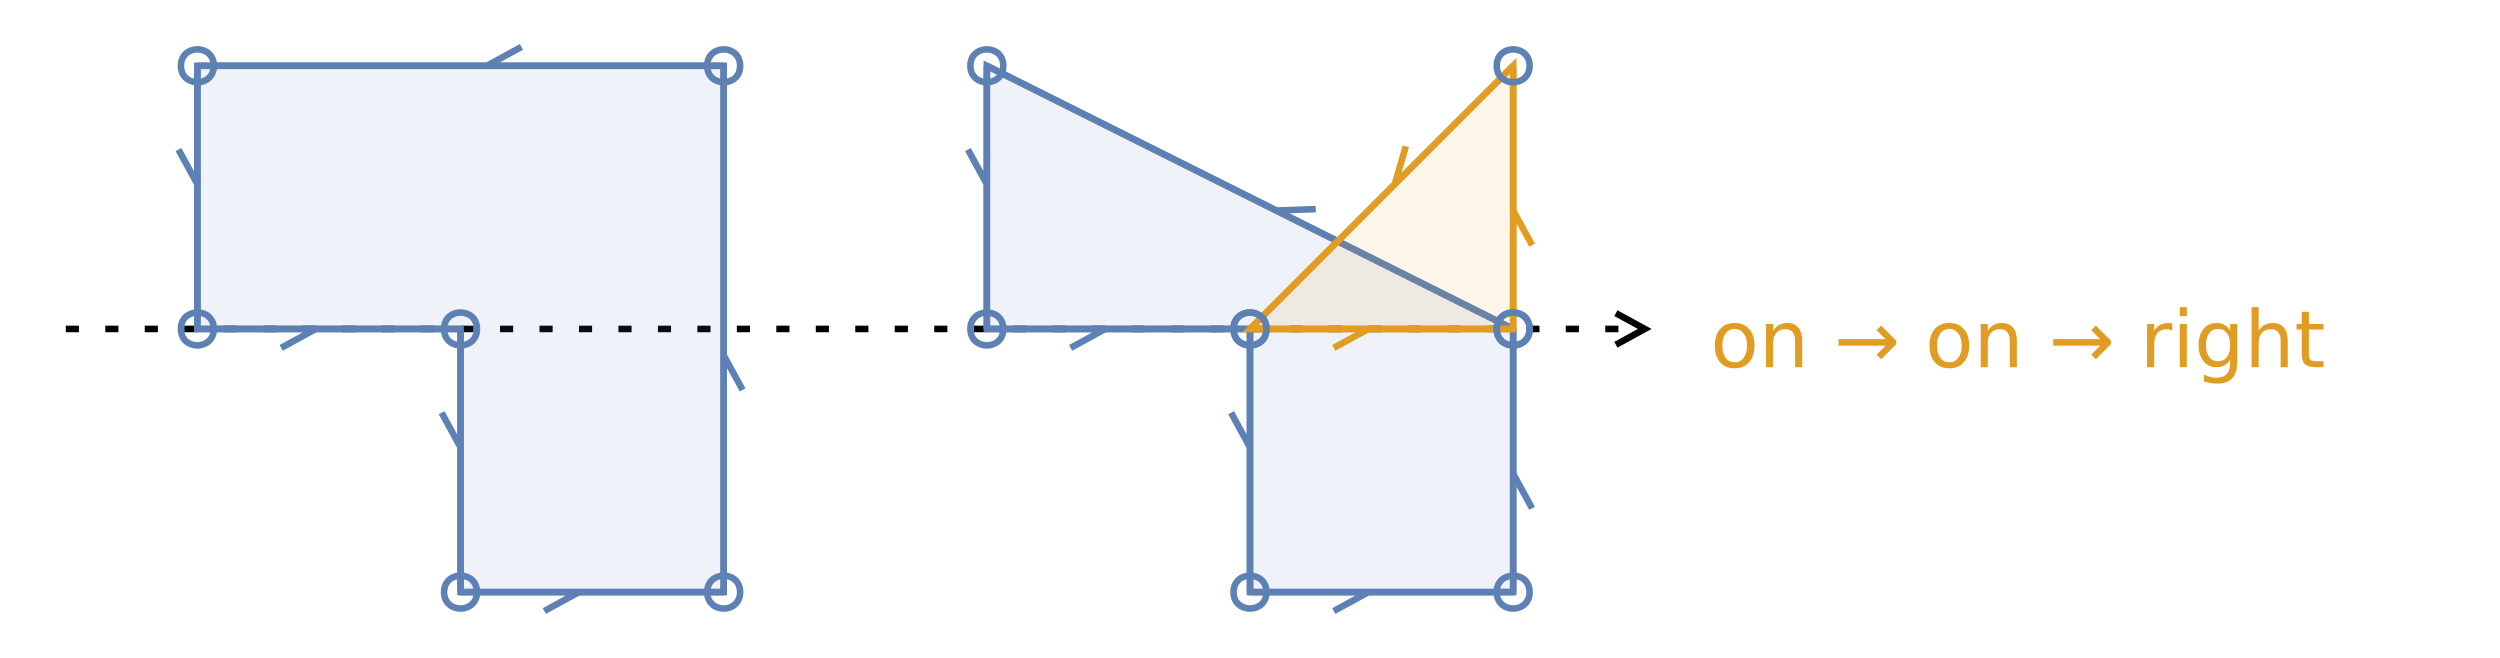
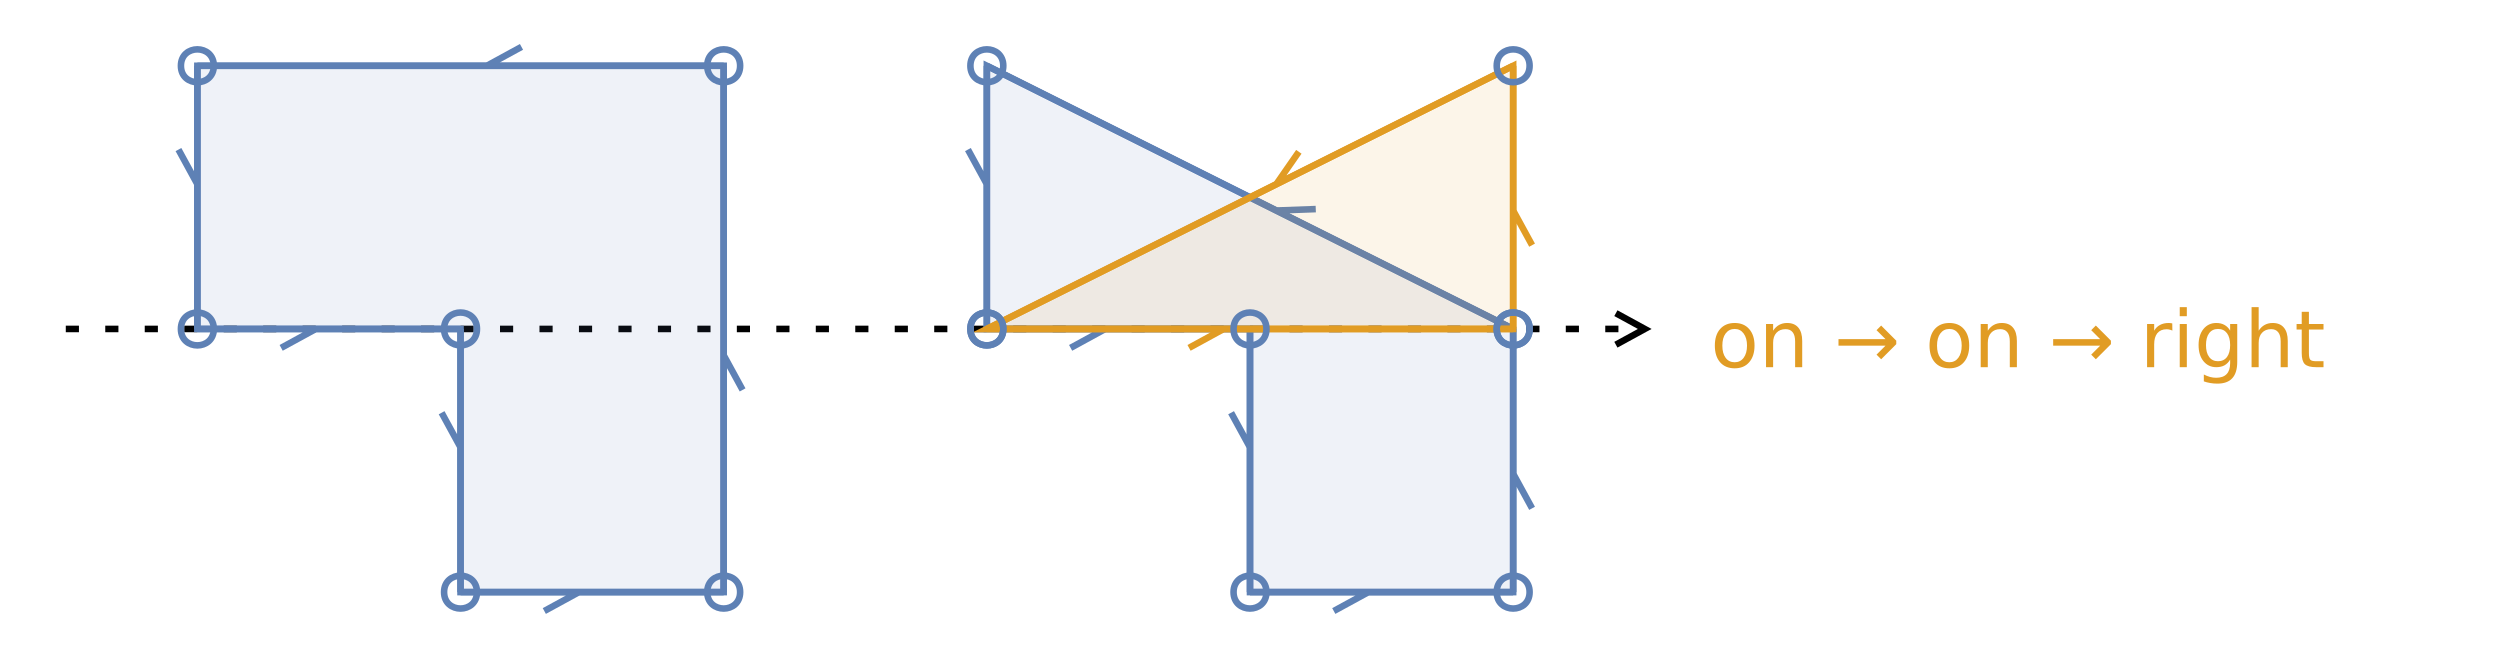
<svg xmlns="http://www.w3.org/2000/svg" xmlns:xlink="http://www.w3.org/1999/xlink" width="380pt" height="100pt" viewBox="0 0 380 100" version="1.1">
  <defs>
    <g>
      <symbol overflow="visible" id="glyph0-0">
        <path style="stroke:none;" d="M 0.594 2.125 L 0.594 -8.469 L 6.594 -8.469 L 6.594 2.125 Z M 1.266 1.453 L 5.938 1.453 L 5.938 -7.781 L 1.266 -7.781 Z M 1.266 1.453 " />
      </symbol>
      <symbol overflow="visible" id="glyph0-1">
        <path style="stroke:none;" d="M 3.672 -5.812 C 3.098 -5.812 2.641 -5.582 2.297 -5.125 C 1.961 -4.676 1.797 -4.062 1.797 -3.281 C 1.797 -2.488 1.961 -1.867 2.297 -1.422 C 2.629 -0.973 3.086 -0.75 3.672 -0.75 C 4.242 -0.75 4.695 -0.973 5.031 -1.422 C 5.375 -1.879 5.547 -2.5 5.547 -3.281 C 5.547 -4.051 5.375 -4.664 5.031 -5.125 C 4.695 -5.582 4.242 -5.812 3.672 -5.812 Z M 3.672 -6.719 C 4.609 -6.719 5.344 -6.41 5.875 -5.797 C 6.414 -5.191 6.688 -4.352 6.688 -3.281 C 6.688 -2.207 6.414 -1.363 5.875 -0.75 C 5.344 -0.133 4.609 0.172 3.672 0.172 C 2.734 0.172 1.992 -0.133 1.453 -0.75 C 0.922 -1.363 0.656 -2.207 0.656 -3.281 C 0.656 -4.352 0.922 -5.191 1.453 -5.797 C 1.992 -6.41 2.734 -6.719 3.672 -6.719 Z M 3.672 -6.719 " />
      </symbol>
      <symbol overflow="visible" id="glyph0-2">
        <path style="stroke:none;" d="M 6.594 -3.969 L 6.594 0 L 5.516 0 L 5.516 -3.922 C 5.516 -4.547 5.391 -5.008 5.141 -5.312 C 4.898 -5.625 4.539 -5.781 4.062 -5.781 C 3.477 -5.781 3.016 -5.594 2.672 -5.219 C 2.336 -4.852 2.172 -4.348 2.172 -3.703 L 2.172 0 L 1.094 0 L 1.094 -6.562 L 2.172 -6.562 L 2.172 -5.547 C 2.43 -5.941 2.734 -6.234 3.078 -6.422 C 3.43 -6.617 3.836 -6.719 4.297 -6.719 C 5.047 -6.719 5.613 -6.484 6 -6.016 C 6.395 -5.555 6.594 -4.875 6.594 -3.969 Z M 6.594 -3.969 " />
      </symbol>
      <symbol overflow="visible" id="glyph0-3">
        <path style="stroke:none;" d="" />
      </symbol>
      <symbol overflow="visible" id="glyph0-4">
        <path style="stroke:none;" d="M 9.469 -4.031 L 9.469 -3.5 L 7.172 -1.203 L 6.469 -1.906 L 7.828 -3.266 L 0.688 -3.266 L 0.688 -4.266 L 7.828 -4.266 L 6.469 -5.625 L 7.172 -6.328 Z M 9.469 -4.031 " />
      </symbol>
      <symbol overflow="visible" id="glyph0-5">
        <path style="stroke:none;" d="M 4.938 -5.562 C 4.812 -5.625 4.676 -5.672 4.531 -5.703 C 4.395 -5.742 4.238 -5.766 4.062 -5.766 C 3.457 -5.766 2.988 -5.566 2.656 -5.172 C 2.332 -4.773 2.172 -4.203 2.172 -3.453 L 2.172 0 L 1.094 0 L 1.094 -6.562 L 2.172 -6.562 L 2.172 -5.547 C 2.398 -5.941 2.695 -6.234 3.062 -6.422 C 3.426 -6.617 3.867 -6.719 4.391 -6.719 C 4.461 -6.719 4.539 -6.711 4.625 -6.703 C 4.719 -6.691 4.816 -6.676 4.922 -6.656 Z M 4.938 -5.562 " />
      </symbol>
      <symbol overflow="visible" id="glyph0-6">
        <path style="stroke:none;" d="M 1.125 -6.562 L 2.203 -6.562 L 2.203 0 L 1.125 0 Z M 1.125 -9.125 L 2.203 -9.125 L 2.203 -7.75 L 1.125 -7.75 Z M 1.125 -9.125 " />
      </symbol>
      <symbol overflow="visible" id="glyph0-7">
        <path style="stroke:none;" d="M 5.453 -3.359 C 5.453 -4.141 5.289 -4.742 4.969 -5.172 C 4.645 -5.598 4.191 -5.812 3.609 -5.812 C 3.035 -5.812 2.586 -5.598 2.266 -5.172 C 1.941 -4.742 1.781 -4.141 1.781 -3.359 C 1.781 -2.578 1.941 -1.973 2.266 -1.547 C 2.586 -1.117 3.035 -0.906 3.609 -0.906 C 4.191 -0.906 4.645 -1.117 4.969 -1.547 C 5.289 -1.973 5.453 -2.578 5.453 -3.359 Z M 6.531 -0.812 C 6.531 0.301 6.281 1.129 5.781 1.672 C 5.289 2.223 4.531 2.5 3.5 2.5 C 3.125 2.5 2.766 2.469 2.422 2.406 C 2.086 2.352 1.766 2.27 1.453 2.156 L 1.453 1.109 C 1.766 1.273 2.078 1.398 2.391 1.484 C 2.703 1.566 3.016 1.609 3.328 1.609 C 4.035 1.609 4.566 1.422 4.922 1.047 C 5.273 0.68 5.453 0.125 5.453 -0.625 L 5.453 -1.156 C 5.223 -0.77 4.938 -0.477 4.594 -0.281 C 4.25 -0.094 3.832 0 3.344 0 C 2.539 0 1.891 -0.305 1.391 -0.922 C 0.898 -1.535 0.656 -2.348 0.656 -3.359 C 0.656 -4.367 0.898 -5.18 1.391 -5.797 C 1.891 -6.41 2.539 -6.719 3.344 -6.719 C 3.832 -6.719 4.25 -6.617 4.594 -6.422 C 4.938 -6.234 5.223 -5.945 5.453 -5.562 L 5.453 -6.562 L 6.531 -6.562 Z M 6.531 -0.812 " />
      </symbol>
      <symbol overflow="visible" id="glyph0-8">
        <path style="stroke:none;" d="M 6.594 -3.969 L 6.594 0 L 5.516 0 L 5.516 -3.922 C 5.516 -4.547 5.391 -5.008 5.141 -5.312 C 4.898 -5.625 4.539 -5.781 4.062 -5.781 C 3.477 -5.781 3.016 -5.594 2.672 -5.219 C 2.336 -4.852 2.172 -4.348 2.172 -3.703 L 2.172 0 L 1.094 0 L 1.094 -9.125 L 2.172 -9.125 L 2.172 -5.547 C 2.43 -5.941 2.734 -6.234 3.078 -6.422 C 3.43 -6.617 3.836 -6.719 4.297 -6.719 C 5.047 -6.719 5.613 -6.484 6 -6.016 C 6.395 -5.555 6.594 -4.875 6.594 -3.969 Z M 6.594 -3.969 " />
      </symbol>
      <symbol overflow="visible" id="glyph0-9">
        <path style="stroke:none;" d="M 2.203 -8.422 L 2.203 -6.562 L 4.422 -6.562 L 4.422 -5.719 L 2.203 -5.719 L 2.203 -2.156 C 2.203 -1.625 2.273 -1.281 2.422 -1.125 C 2.566 -0.977 2.863 -0.906 3.312 -0.906 L 4.422 -0.906 L 4.422 0 L 3.312 0 C 2.477 0 1.898 -0.156 1.578 -0.469 C 1.266 -0.781 1.109 -1.344 1.109 -2.156 L 1.109 -5.719 L 0.328 -5.719 L 0.328 -6.562 L 1.109 -6.562 L 1.109 -8.422 Z M 2.203 -8.422 " />
      </symbol>
    </g>
    <clipPath id="clip1">
      <rect width="380" height="100" />
    </clipPath>
    <g id="surface_0" clip-path="url(#clip1)">
      <path style="fill:none;stroke-width:1;stroke-linecap:butt;stroke-linejoin:miter;stroke:rgb(36.842%,50.678%,70.98%);stroke-opacity:1;stroke-miterlimit:10;" d="M 70 40 L 110 40 M 82.734 42.875 L 88 40 " transform="matrix(1,0,0,1,0,50)" />
      <path style="fill:none;stroke-width:1;stroke-linecap:butt;stroke-linejoin:miter;stroke:rgb(36.842%,50.678%,70.98%);stroke-opacity:1;stroke-miterlimit:10;" d="M 110 40 L 110 -40 M 112.875 9.266 L 110 4 " transform="matrix(1,0,0,1,0,50)" />
      <path style="fill:none;stroke-width:1;stroke-linecap:butt;stroke-linejoin:miter;stroke:rgb(36.842%,50.678%,70.98%);stroke-opacity:1;stroke-miterlimit:10;" d="M 110 -40 L 30 -40 M 79.266 -42.875 L 74 -40 " transform="matrix(1,0,0,1,0,50)" />
      <path style="fill:none;stroke-width:1;stroke-linecap:butt;stroke-linejoin:miter;stroke:rgb(36.842%,50.678%,70.98%);stroke-opacity:1;stroke-miterlimit:10;" d="M 30 -40 L 30 0 M 27.125 -27.266 L 30 -22 " transform="matrix(1,0,0,1,0,50)" />
      <path style="fill:none;stroke-width:1;stroke-linecap:butt;stroke-linejoin:miter;stroke:rgb(36.842%,50.678%,70.98%);stroke-opacity:1;stroke-miterlimit:10;" d="M 30 0 L 70 0 M 42.734 2.875 L 48 0 " transform="matrix(1,0,0,1,0,50)" />
      <path style="fill:none;stroke-width:1;stroke-linecap:butt;stroke-linejoin:miter;stroke:rgb(36.842%,50.678%,70.98%);stroke-opacity:1;stroke-miterlimit:10;" d="M 70 0 L 70 40 M 67.125 12.734 L 70 18 " transform="matrix(1,0,0,1,0,50)" />
      <path style="fill:none;stroke-width:1;stroke-linecap:butt;stroke-linejoin:miter;stroke:rgb(36.842%,50.678%,70.98%);stroke-opacity:1;stroke-miterlimit:10;" d="M 70 40 L 110 40 L 110 -40 L 30 -40 L 30 0 L 70 0 Z M 70 40 " transform="matrix(1,0,0,1,0,50)" />
      <path style=" stroke:none;fill-rule:nonzero;fill:rgb(36.842%,50.678%,70.98%);fill-opacity:0.1;" d="M 70 90 L 110 90 L 110 10 L 30 10 L 30 50 L 70 50 Z M 70 90 " />
    </g>
    <clipPath id="clip2">
      <rect width="380" height="100" />
    </clipPath>
    <g id="surface_1" clip-path="url(#clip2)">
      <path style="fill:none;stroke-width:1;stroke-linecap:butt;stroke-linejoin:miter;stroke:rgb(36.842%,50.678%,70.98%);stroke-opacity:1;stroke-miterlimit:10;" d="M 150 -40 L 150 0 M 147.125 -27.266 L 150 -22 " transform="matrix(1,0,0,1,0,50)" />
      <path style="fill:none;stroke-width:1;stroke-linecap:butt;stroke-linejoin:miter;stroke:rgb(36.842%,50.678%,70.98%);stroke-opacity:1;stroke-miterlimit:10;" d="M 150 0 L 190 0 M 162.734 2.875 L 168 0 " transform="matrix(1,0,0,1,0,50)" />
      <path style="fill:none;stroke-width:1;stroke-linecap:butt;stroke-linejoin:miter;stroke:rgb(36.842%,50.678%,70.98%);stroke-opacity:1;stroke-miterlimit:10;" d="M 190 0 L 190 40 M 187.125 12.734 L 190 18 " transform="matrix(1,0,0,1,0,50)" />
      <path style="fill:none;stroke-width:1;stroke-linecap:butt;stroke-linejoin:miter;stroke:rgb(36.842%,50.678%,70.98%);stroke-opacity:1;stroke-miterlimit:10;" d="M 190 40 L 230 40 M 202.734 42.875 L 208 40 " transform="matrix(1,0,0,1,0,50)" />
      <path style="fill:none;stroke-width:1;stroke-linecap:butt;stroke-linejoin:miter;stroke:rgb(36.842%,50.678%,70.98%);stroke-opacity:1;stroke-miterlimit:10;" d="M 230 40 L 230 0 M 232.875 27.266 L 230 22 " transform="matrix(1,0,0,1,0,50)" />
      <path style="fill:none;stroke-width:1;stroke-linecap:butt;stroke-linejoin:miter;stroke:rgb(36.842%,50.678%,70.98%);stroke-opacity:1;stroke-miterlimit:10;" d="M 230 0 L 150 -40 M 199.996 -18.219 L 194 -18 " transform="matrix(1,0,0,1,0,50)" />
      <path style="fill:none;stroke-width:1;stroke-linecap:butt;stroke-linejoin:miter;stroke:rgb(36.842%,50.678%,70.98%);stroke-opacity:1;stroke-miterlimit:10;" d="M 150 -40 L 150 0 L 190 0 L 190 40 L 230 40 L 230 0 Z M 150 -40 " transform="matrix(1,0,0,1,0,50)" />
      <path style=" stroke:none;fill-rule:nonzero;fill:rgb(36.842%,50.678%,70.98%);fill-opacity:0.1;" d="M 150 10 L 150 50 L 190 50 L 190 90 L 230 90 L 230 50 Z M 150 10 " />
    </g>
    <clipPath id="clip3">
      <rect width="380" height="100" />
    </clipPath>
    <g id="surface_2" clip-path="url(#clip3)">
-       <path style="fill:none;stroke-width:1;stroke-linecap:butt;stroke-linejoin:miter;stroke:rgb(88.072%,61.104%,14.205%);stroke-opacity:1;stroke-miterlimit:10;" d="M 190 0 L 230 0 M 202.734 2.875 L 208 0 " transform="matrix(1,0,0,1,0,50)" />
+       <path style="fill:none;stroke-width:1;stroke-linecap:butt;stroke-linejoin:miter;stroke:rgb(88.072%,61.104%,14.205%);stroke-opacity:1;stroke-miterlimit:10;" d="M 150 0 L 230 0 M 180.734 2.875 L 186 0 " transform="matrix(1,0,0,1,0,50)" />
      <path style="fill:none;stroke-width:1;stroke-linecap:butt;stroke-linejoin:miter;stroke:rgb(88.072%,61.104%,14.205%);stroke-opacity:1;stroke-miterlimit:10;" d="M 230 0 L 230 -40 M 232.875 -12.734 L 230 -18 " transform="matrix(1,0,0,1,0,50)" />
-       <path style="fill:none;stroke-width:1;stroke-linecap:butt;stroke-linejoin:miter;stroke:rgb(88.072%,61.104%,14.205%);stroke-opacity:1;stroke-miterlimit:10;" d="M 230 -40 L 190 0 M 213.688 -27.758 L 212 -22 " transform="matrix(1,0,0,1,0,50)" />
-       <path style="fill:none;stroke-width:1;stroke-linecap:butt;stroke-linejoin:miter;stroke:rgb(88.072%,61.104%,14.205%);stroke-opacity:1;stroke-miterlimit:10;" d="M 190 0 L 230 0 L 230 -40 Z M 190 0 " transform="matrix(1,0,0,1,0,50)" />
-       <path style=" stroke:none;fill-rule:nonzero;fill:rgb(88.072%,61.104%,14.205%);fill-opacity:0.1;" d="M 190 50 L 230 50 L 230 10 Z M 190 50 " />
+       <path style="fill:none;stroke-width:1;stroke-linecap:butt;stroke-linejoin:miter;stroke:rgb(88.072%,61.104%,14.205%);stroke-opacity:1;stroke-miterlimit:10;" d="M 230 -40 L 150 0 M 197.422 -26.926 L 194 -22 " transform="matrix(1,0,0,1,0,50)" />
+       <path style="fill:none;stroke-width:1;stroke-linecap:butt;stroke-linejoin:miter;stroke:rgb(88.072%,61.104%,14.205%);stroke-opacity:1;stroke-miterlimit:10;" d="M 150 0 L 230 0 L 230 -40 Z M 150 0 " transform="matrix(1,0,0,1,0,50)" />
+       <path style=" stroke:none;fill-rule:nonzero;fill:rgb(88.072%,61.104%,14.205%);fill-opacity:0.1;" d="M 150 50 L 230 50 L 230 10 Z M 150 50 " />
    </g>
  </defs>
  <g id="6_corner_cases_oor">
    <path style="fill:none;stroke-width:1;stroke-linecap:butt;stroke-linejoin:miter;stroke:rgb(0%,0%,0%);stroke-opacity:1;stroke-dasharray:2,4;stroke-miterlimit:10;" d="M 10 0 L 250 0 " transform="matrix(1,0,0,1,0,50)" />
    <path style="fill:none;stroke-width:1;stroke-linecap:butt;stroke-linejoin:miter;stroke:rgb(0%,0%,0%);stroke-opacity:1;stroke-miterlimit:10;" d="M 245.613 -2.398 L 250 0 L 245.613 2.398 " transform="matrix(1,0,0,1,0,50)" />
    <use xlink:href="#surface_0" />
    <use xlink:href="#surface_1" />
    <use xlink:href="#surface_2" />
    <path style="fill:none;stroke-width:1;stroke-linecap:butt;stroke-linejoin:miter;stroke:rgb(36.842%,50.678%,70.98%);stroke-opacity:1;stroke-miterlimit:10;" d="M 72.5 40 C 72.5 43.332 67.5 43.332 67.5 40 C 67.5 36.668 72.5 36.668 72.5 40 " transform="matrix(1,0,0,1,0,50)" />
    <path style="fill:none;stroke-width:1;stroke-linecap:butt;stroke-linejoin:miter;stroke:rgb(36.842%,50.678%,70.98%);stroke-opacity:1;stroke-miterlimit:10;" d="M 112.5 40 C 112.5 43.332 107.5 43.332 107.5 40 C 107.5 36.668 112.5 36.668 112.5 40 " transform="matrix(1,0,0,1,0,50)" />
    <path style="fill:none;stroke-width:1;stroke-linecap:butt;stroke-linejoin:miter;stroke:rgb(36.842%,50.678%,70.98%);stroke-opacity:1;stroke-miterlimit:10;" d="M 112.5 -40 C 112.5 -36.668 107.5 -36.668 107.5 -40 C 107.5 -43.332 112.5 -43.332 112.5 -40 " transform="matrix(1,0,0,1,0,50)" />
    <path style="fill:none;stroke-width:1;stroke-linecap:butt;stroke-linejoin:miter;stroke:rgb(36.842%,50.678%,70.98%);stroke-opacity:1;stroke-miterlimit:10;" d="M 32.5 -40 C 32.5 -36.668 27.5 -36.668 27.5 -40 C 27.5 -43.332 32.5 -43.332 32.5 -40 " transform="matrix(1,0,0,1,0,50)" />
    <path style="fill:none;stroke-width:1;stroke-linecap:butt;stroke-linejoin:miter;stroke:rgb(36.842%,50.678%,70.98%);stroke-opacity:1;stroke-miterlimit:10;" d="M 32.5 0 C 32.5 3.332 27.5 3.332 27.5 0 C 27.5 -3.332 32.5 -3.332 32.5 0 " transform="matrix(1,0,0,1,0,50)" />
    <path style="fill:none;stroke-width:1;stroke-linecap:butt;stroke-linejoin:miter;stroke:rgb(36.842%,50.678%,70.98%);stroke-opacity:1;stroke-miterlimit:10;" d="M 72.5 0 C 72.5 3.332 67.5 3.332 67.5 0 C 67.5 -3.332 72.5 -3.332 72.5 0 " transform="matrix(1,0,0,1,0,50)" />
    <path style="fill:none;stroke-width:1;stroke-linecap:butt;stroke-linejoin:miter;stroke:rgb(36.842%,50.678%,70.98%);stroke-opacity:1;stroke-miterlimit:10;" d="M 152.5 -40 C 152.5 -36.668 147.5 -36.668 147.5 -40 C 147.5 -43.332 152.5 -43.332 152.5 -40 " transform="matrix(1,0,0,1,0,50)" />
    <path style="fill:none;stroke-width:1;stroke-linecap:butt;stroke-linejoin:miter;stroke:rgb(36.842%,50.678%,70.98%);stroke-opacity:1;stroke-miterlimit:10;" d="M 152.5 0 C 152.5 3.332 147.5 3.332 147.5 0 C 147.5 -3.332 152.5 -3.332 152.5 0 " transform="matrix(1,0,0,1,0,50)" />
    <path style="fill:none;stroke-width:1;stroke-linecap:butt;stroke-linejoin:miter;stroke:rgb(36.842%,50.678%,70.98%);stroke-opacity:1;stroke-miterlimit:10;" d="M 192.5 0 C 192.5 3.332 187.5 3.332 187.5 0 C 187.5 -3.332 192.5 -3.332 192.5 0 " transform="matrix(1,0,0,1,0,50)" />
    <path style="fill:none;stroke-width:1;stroke-linecap:butt;stroke-linejoin:miter;stroke:rgb(36.842%,50.678%,70.98%);stroke-opacity:1;stroke-miterlimit:10;" d="M 192.5 40 C 192.5 43.332 187.5 43.332 187.5 40 C 187.5 36.668 192.5 36.668 192.5 40 " transform="matrix(1,0,0,1,0,50)" />
    <path style="fill:none;stroke-width:1;stroke-linecap:butt;stroke-linejoin:miter;stroke:rgb(36.842%,50.678%,70.98%);stroke-opacity:1;stroke-miterlimit:10;" d="M 232.5 40 C 232.5 43.332 227.5 43.332 227.5 40 C 227.5 36.668 232.5 36.668 232.5 40 " transform="matrix(1,0,0,1,0,50)" />
    <path style="fill:none;stroke-width:1;stroke-linecap:butt;stroke-linejoin:miter;stroke:rgb(36.842%,50.678%,70.98%);stroke-opacity:1;stroke-miterlimit:10;" d="M 232.5 0 C 232.5 3.332 227.5 3.332 227.5 0 C 227.5 -3.332 232.5 -3.332 232.5 0 " transform="matrix(1,0,0,1,0,50)" />
-     <path style="fill:none;stroke-width:1;stroke-linecap:butt;stroke-linejoin:miter;stroke:rgb(36.842%,50.678%,70.98%);stroke-opacity:1;stroke-miterlimit:10;" d="M 192.5 0 C 192.5 3.332 187.5 3.332 187.5 0 C 187.5 -3.332 192.5 -3.332 192.5 0 " transform="matrix(1,0,0,1,0,50)" />
+     <path style="fill:none;stroke-width:1;stroke-linecap:butt;stroke-linejoin:miter;stroke:rgb(36.842%,50.678%,70.98%);stroke-opacity:1;stroke-miterlimit:10;" d="M 152.5 0 C 152.5 3.332 147.5 3.332 147.5 0 C 147.5 -3.332 152.5 -3.332 152.5 0 " transform="matrix(1,0,0,1,0,50)" />
    <path style="fill:none;stroke-width:1;stroke-linecap:butt;stroke-linejoin:miter;stroke:rgb(36.842%,50.678%,70.98%);stroke-opacity:1;stroke-miterlimit:10;" d="M 232.5 0 C 232.5 3.332 227.5 3.332 227.5 0 C 227.5 -3.332 232.5 -3.332 232.5 0 " transform="matrix(1,0,0,1,0,50)" />
    <path style="fill:none;stroke-width:1;stroke-linecap:butt;stroke-linejoin:miter;stroke:rgb(36.842%,50.678%,70.98%);stroke-opacity:1;stroke-miterlimit:10;" d="M 232.5 -40 C 232.5 -36.668 227.5 -36.668 227.5 -40 C 227.5 -43.332 232.5 -43.332 232.5 -40 " transform="matrix(1,0,0,1,0,50)" />
    <g style="fill:rgb(88.072%,61.104%,14.205%);fill-opacity:1;">
      <use xlink:href="#glyph0-1" x="260" y="55.812" />
      <use xlink:href="#glyph0-2" x="267.342" y="55.812" />
      <use xlink:href="#glyph0-3" x="274.947" y="55.812" />
      <use xlink:href="#glyph0-4" x="278.762" y="55.812" />
      <use xlink:href="#glyph0-3" x="288.816" y="55.812" />
      <use xlink:href="#glyph0-1" x="292.631" y="55.812" />
      <use xlink:href="#glyph0-2" x="299.973" y="55.812" />
      <use xlink:href="#glyph0-3" x="307.578" y="55.812" />
      <use xlink:href="#glyph0-4" x="311.393" y="55.812" />
      <use xlink:href="#glyph0-3" x="321.447" y="55.812" />
      <use xlink:href="#glyph0-5" x="325.262" y="55.812" />
      <use xlink:href="#glyph0-6" x="330.195" y="55.812" />
      <use xlink:href="#glyph0-7" x="333.529" y="55.812" />
      <use xlink:href="#glyph0-8" x="341.146" y="55.812" />
      <use xlink:href="#glyph0-9" x="348.752" y="55.812" />
    </g>
  </g>
</svg>
